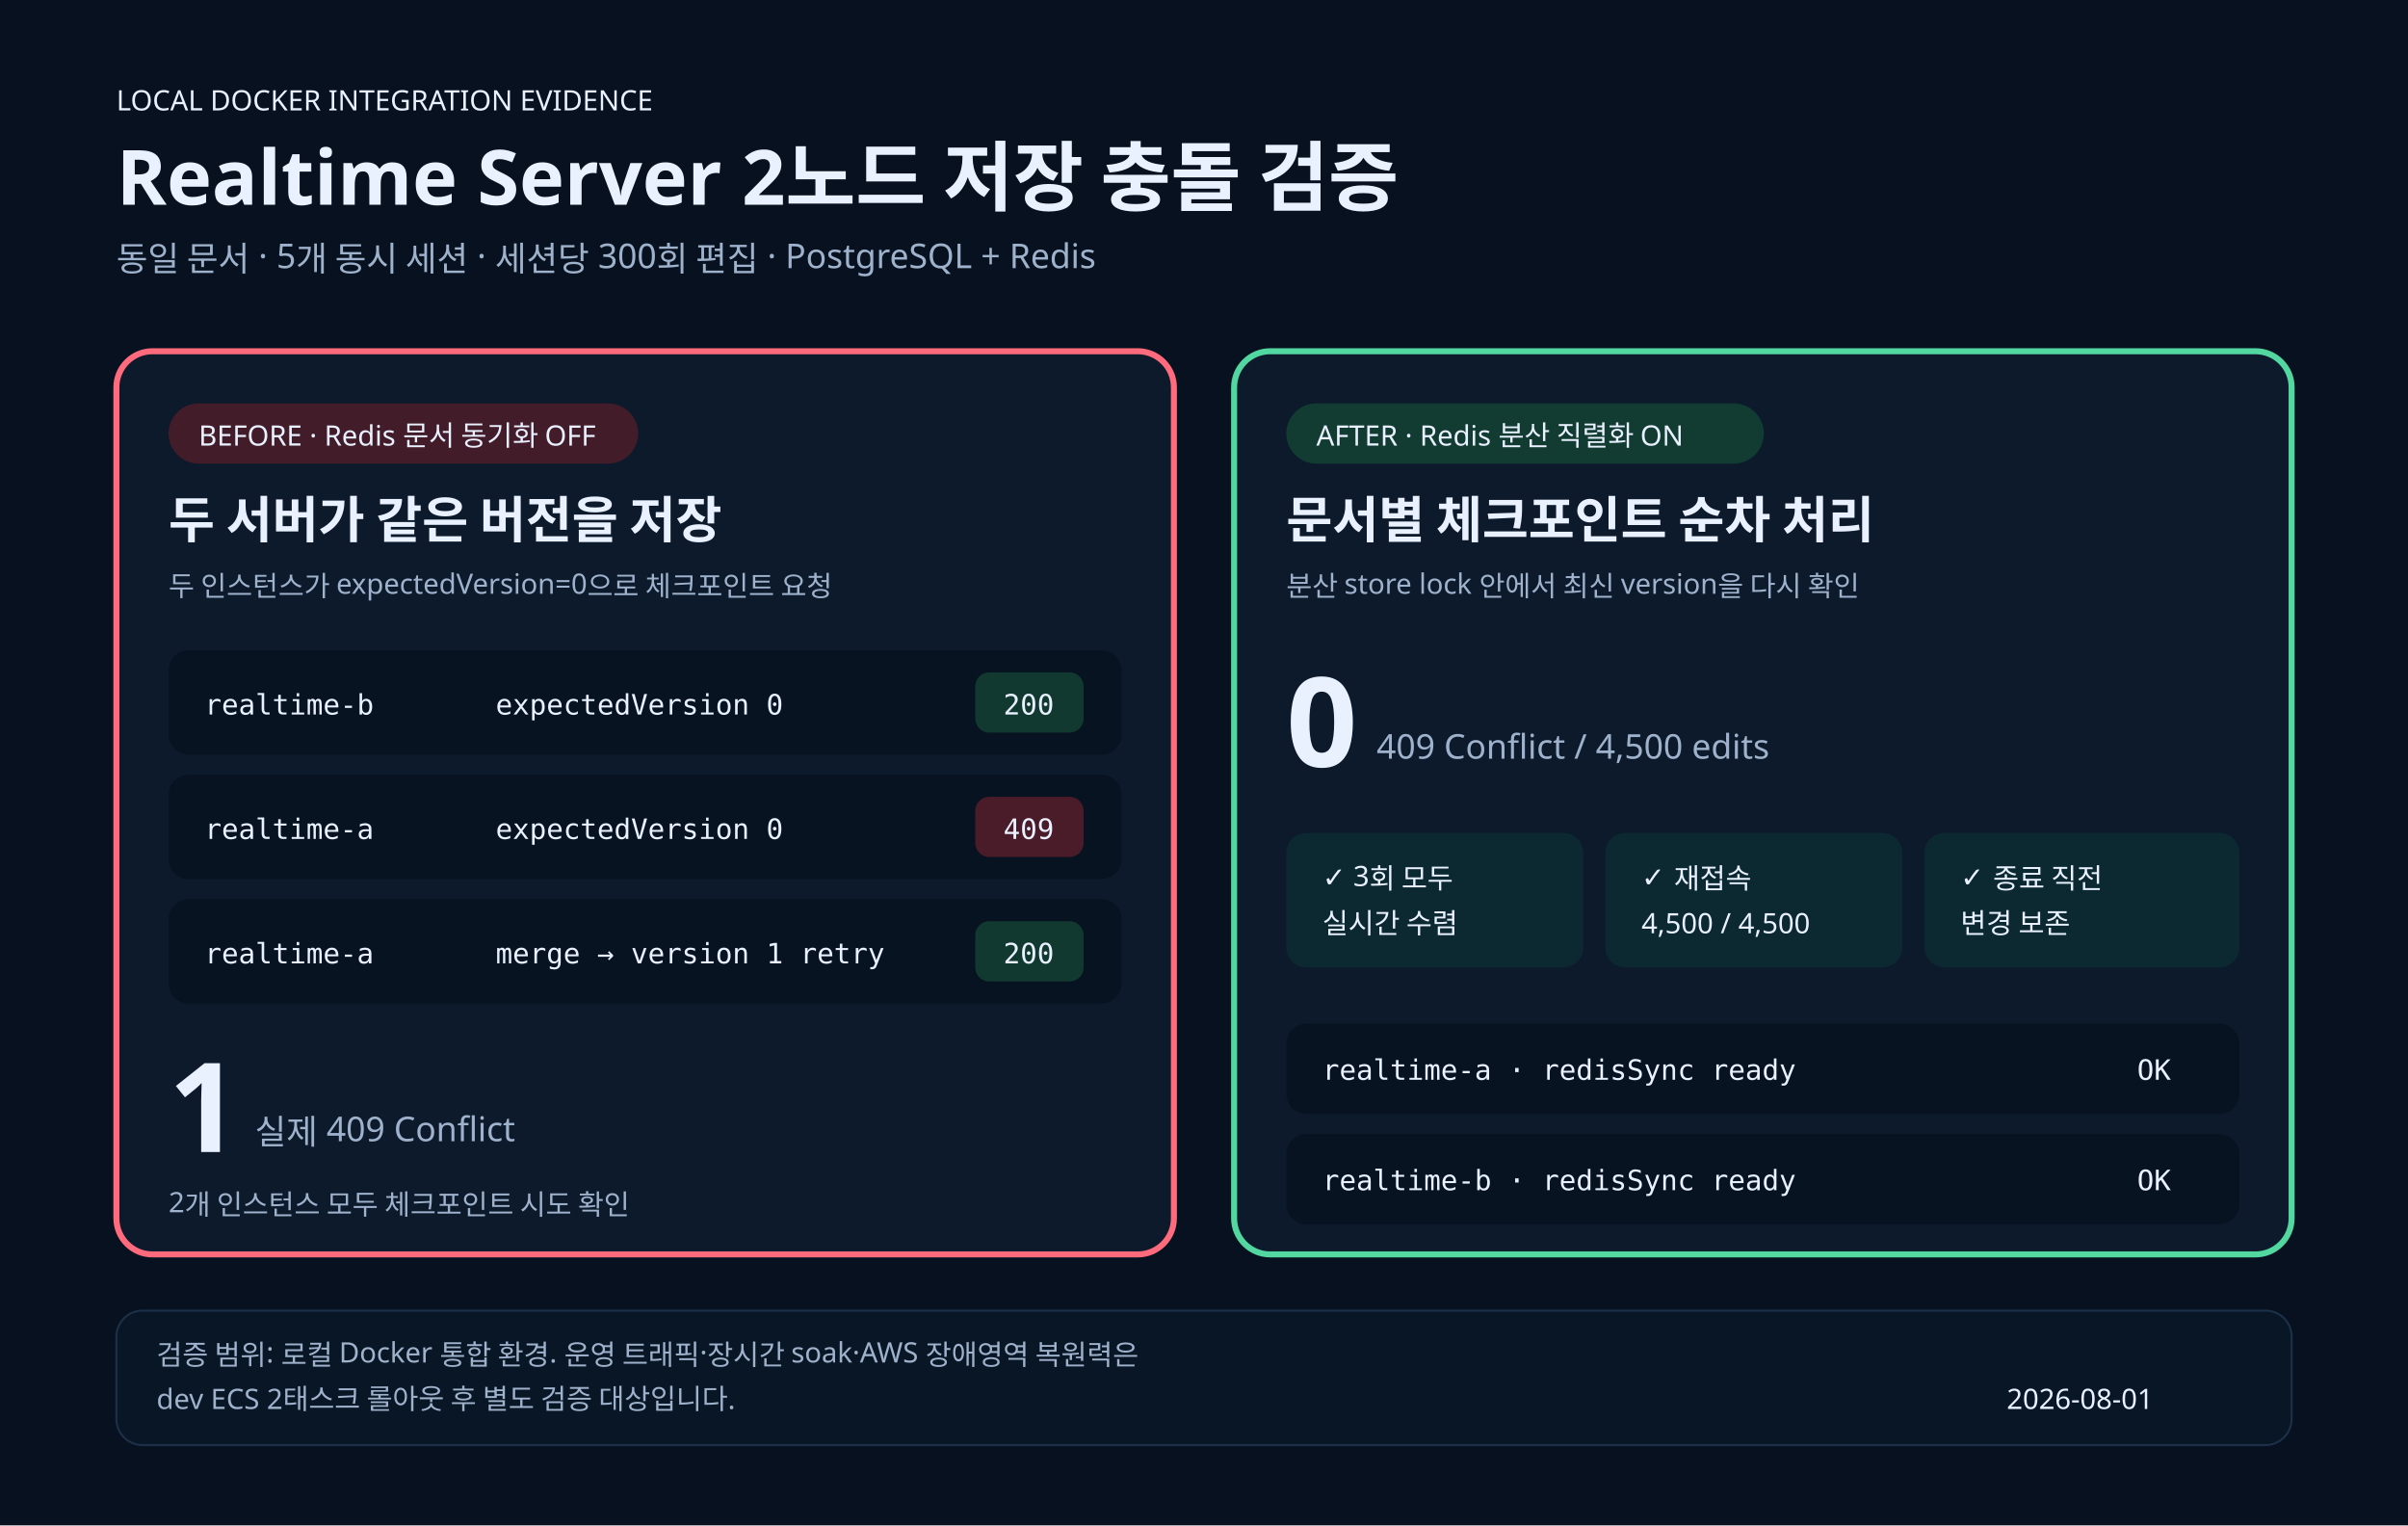
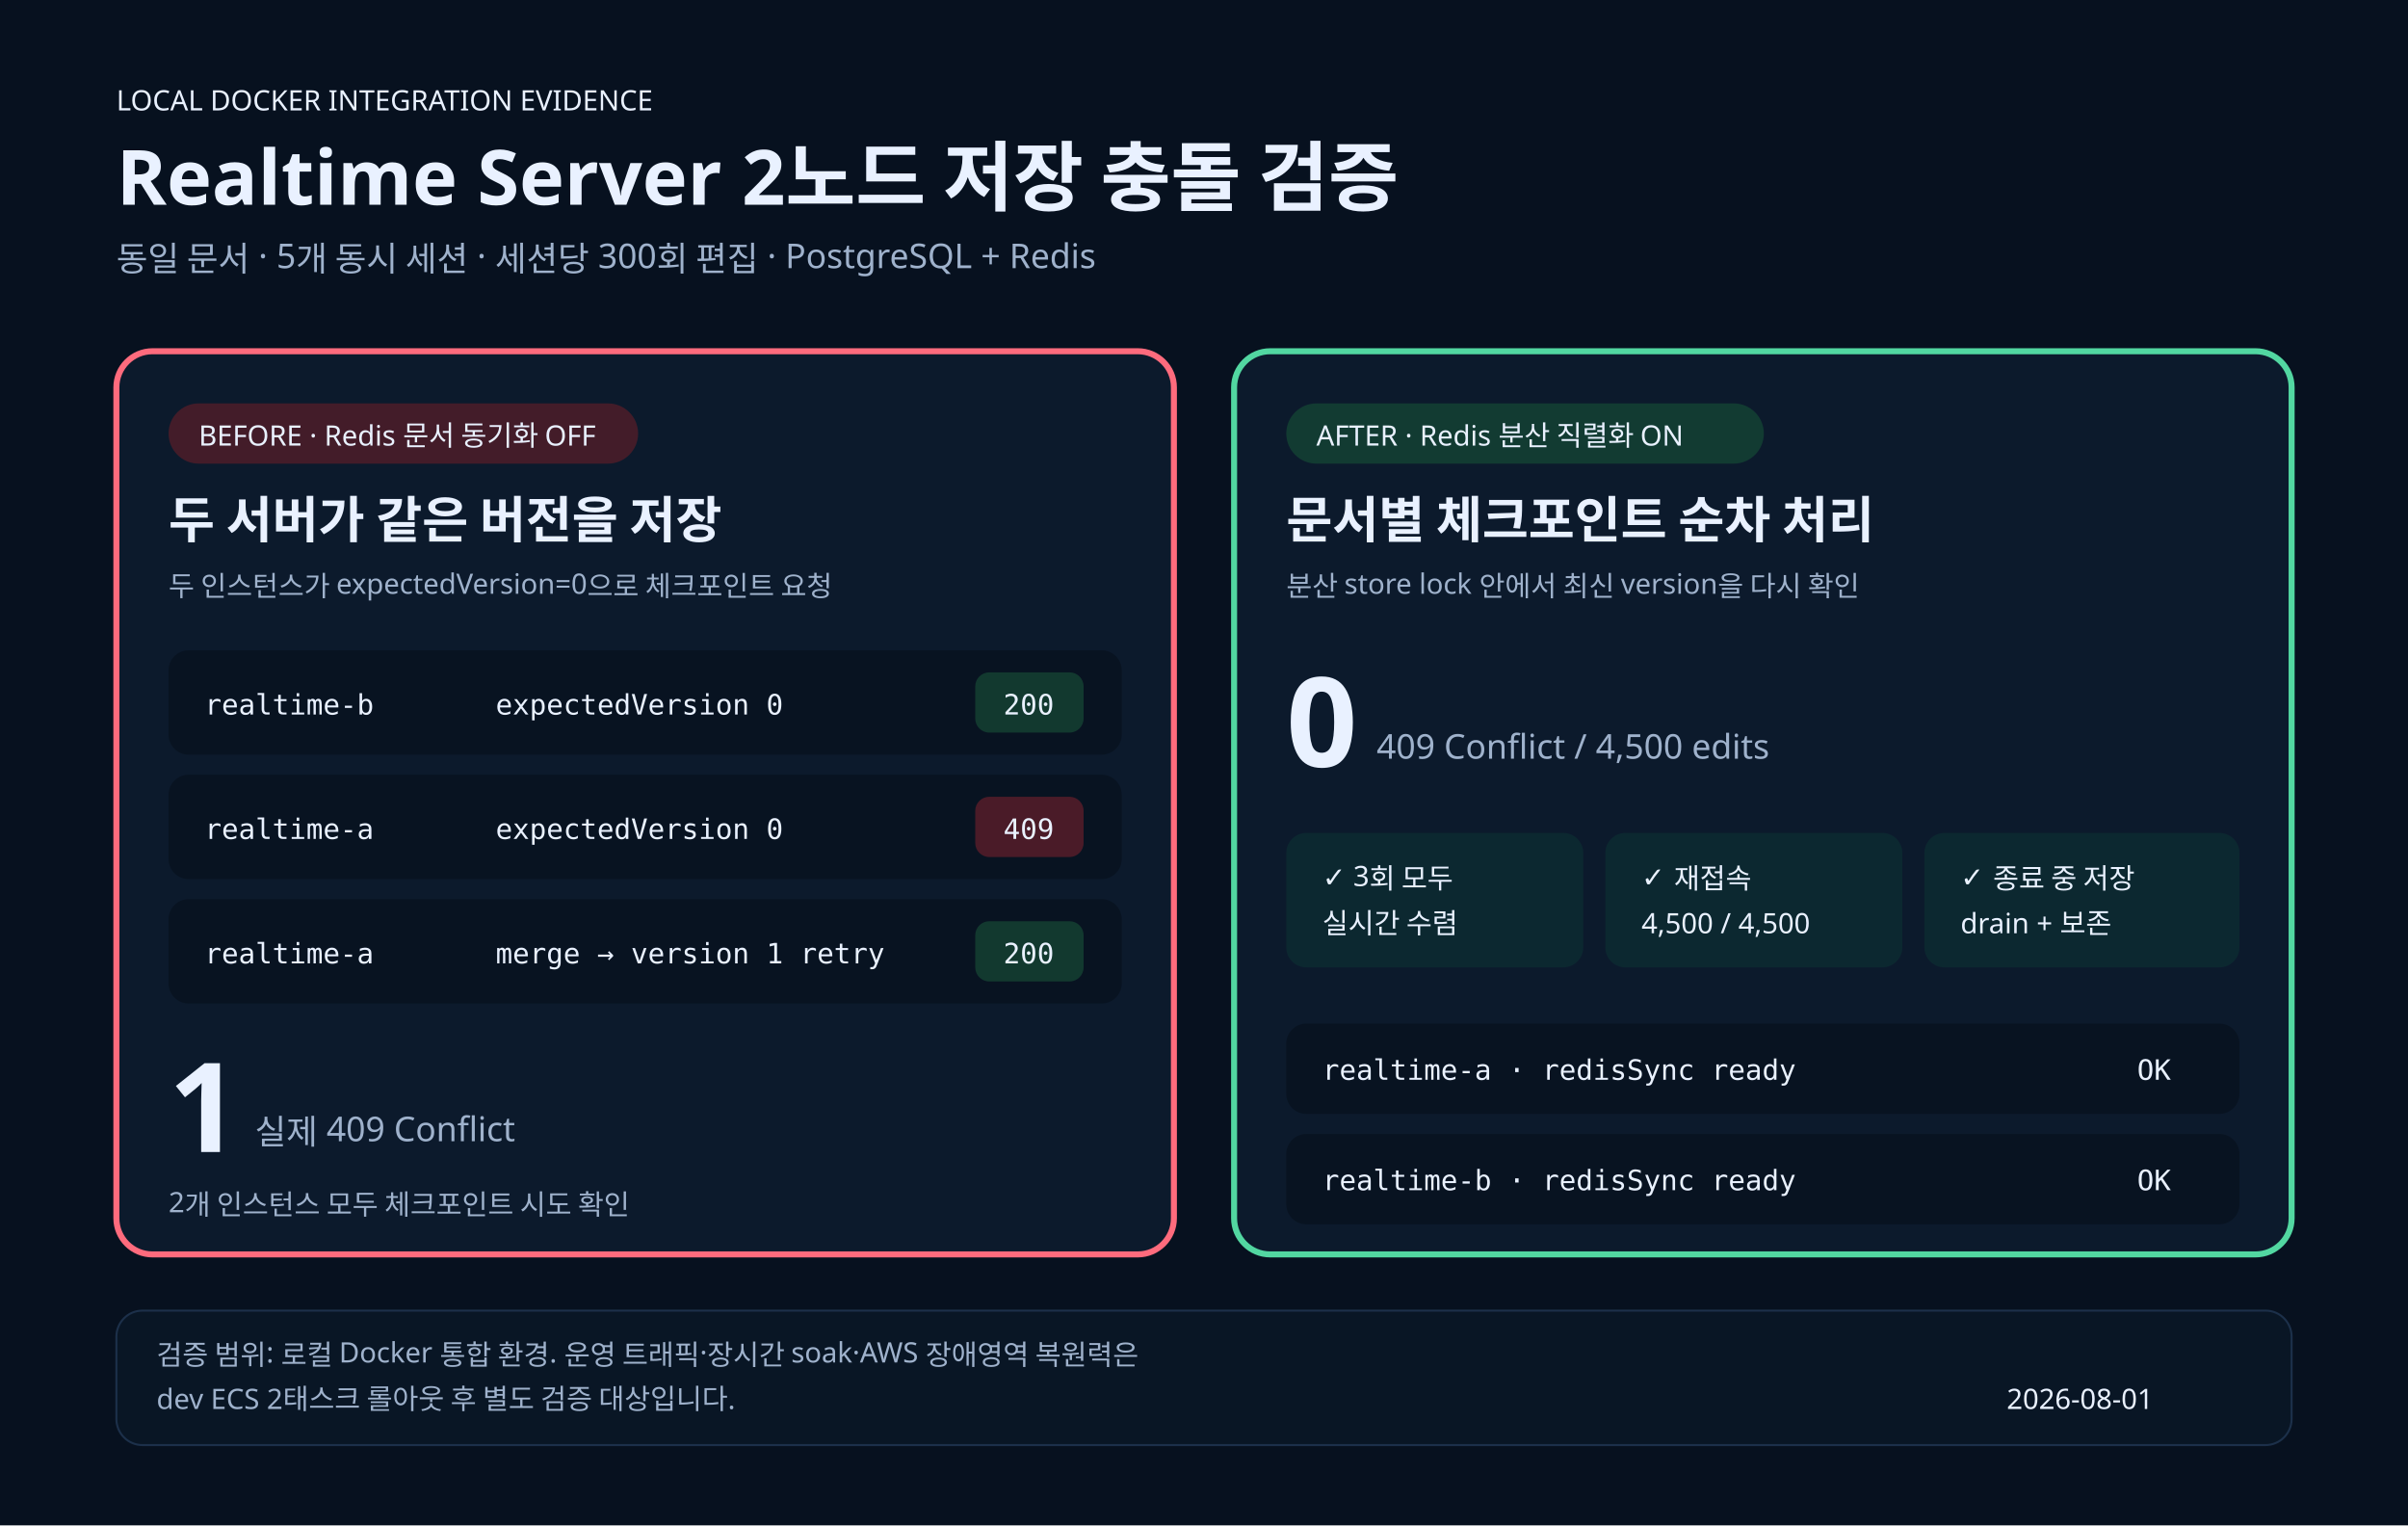
<svg xmlns="http://www.w3.org/2000/svg" width="1200" height="760" viewBox="0 0 1200 760">
  <style>
    text { font-family: "Segoe UI", "Malgun Gothic", sans-serif; fill: #e9f1ff; }
    .muted { fill: #9fb2cc; }
    .mono { font-family: Consolas, monospace; }
    .small { font-size: 14px; }
    .body { font-size: 17px; }
    .title { font-size: 38px; font-weight: 700; }
    .card-title { font-size: 25px; font-weight: 700; }
    .metric { font-size: 62px; font-weight: 800; }
  </style>
  <rect width="1200" height="760" fill="#07111f" />
  <text x="58" y="55" class="small" fill="#83a9dd">LOCAL DOCKER INTEGRATION EVIDENCE</text>
  <text x="58" y="102" class="title">Realtime Server 2노드 저장 충돌 검증</text>
  <text x="58" y="135" class="body muted">동일 문서 · 5개 동시 세션 · 세션당 300회 편집 · PostgreSQL + Redis</text>
  <rect x="58" y="175" width="527" height="450" rx="18" fill="#0c1a2c" stroke="#ff6b7d" stroke-width="3" />
  <rect x="615" y="175" width="527" height="450" rx="18" fill="#0c1a2c" stroke="#52d7a1" stroke-width="3" />
  <rect x="84" y="201" width="234" height="30" rx="15" fill="#431c29" />
  <text x="99" y="222" class="small" fill="#ffadb7">BEFORE · Redis 문서 동기화 OFF</text>
  <text x="84" y="268" class="card-title">두 서버가 같은 버전을 저장</text>
  <text x="84" y="297" class="small muted">두 인스턴스가 expectedVersion=0으로 체크포인트 요청</text>
  <rect x="84" y="324" width="475" height="52" rx="10" fill="#081321" />
  <text x="102" y="356" class="mono small">realtime-b</text>
  <text x="247" y="356" class="mono small">expectedVersion 0</text>
  <rect x="486" y="335" width="54" height="30" rx="7" fill="#12392f" />
  <text x="500" y="356" class="mono small" fill="#86efc1">200</text>
  <rect x="84" y="386" width="475" height="52" rx="10" fill="#081321" />
  <text x="102" y="418" class="mono small">realtime-a</text>
  <text x="247" y="418" class="mono small">expectedVersion 0</text>
  <rect x="486" y="397" width="54" height="30" rx="7" fill="#4a1b28" />
  <text x="500" y="418" class="mono small" fill="#ffb4be">409</text>
  <rect x="84" y="448" width="475" height="52" rx="10" fill="#081321" />
  <text x="102" y="480" class="mono small">realtime-a</text>
  <text x="247" y="480" class="mono small">merge → version 1 retry</text>
  <rect x="486" y="459" width="54" height="30" rx="7" fill="#12392f" />
  <text x="500" y="480" class="mono small" fill="#86efc1">200</text>
  <text x="84" y="574" class="metric" fill="#ff7e8d">1</text>
  <text x="127" y="570" class="body muted">실제 409 Conflict</text>
  <text x="84" y="604" class="small muted">2개 인스턴스 모두 체크포인트 시도 확인</text>
  <rect x="641" y="201" width="238" height="30" rx="15" fill="#123b32" />
  <text x="656" y="222" class="small" fill="#8ff0c7">AFTER · Redis 분산 직렬화 ON</text>
  <text x="641" y="268" class="card-title">문서별 체크포인트 순차 처리</text>
  <text x="641" y="297" class="small muted">분산 store lock 안에서 최신 version을 다시 확인</text>
  <text x="641" y="382" class="metric" fill="#5de0aa">0</text>
  <text x="686" y="378" class="body muted">409 Conflict / 4,500 edits</text>
  <rect x="641" y="415" width="148" height="67" rx="10" fill="#0c2830" />
  <text x="659" y="442" class="small" fill="#baf4db">✓ 3회 모두</text>
  <text x="659" y="465" class="small" fill="#baf4db">실시간 수렴</text>
  <rect x="800" y="415" width="148" height="67" rx="10" fill="#0c2830" />
  <text x="818" y="442" class="small" fill="#baf4db">✓ 재접속</text>
  <text x="818" y="465" class="small" fill="#baf4db">4,500 / 4,500</text>
  <rect x="959" y="415" width="157" height="67" rx="10" fill="#0c2830" />
-   <text x="977" y="442" class="small" fill="#baf4db">✓ 종료 직전</text>
-   <text x="977" y="465" class="small" fill="#baf4db">변경 보존</text>
+   <text x="977" y="442" class="small" fill="#baf4db">✓ 종료 중 저장</text>
+   <text x="977" y="465" class="small" fill="#baf4db">drain + 보존</text>
  <rect x="641" y="510" width="475" height="45" rx="10" fill="#081321" />
  <text x="659" y="538" class="mono small">realtime-a · redisSync ready</text>
  <text x="1065" y="538" class="mono small" fill="#86efc1">OK</text>
  <rect x="641" y="565" width="475" height="45" rx="10" fill="#081321" />
  <text x="659" y="593" class="mono small">realtime-b · redisSync ready</text>
  <text x="1065" y="593" class="mono small" fill="#86efc1">OK</text>
  <rect x="58" y="653" width="1084" height="67" rx="13" fill="#091625" stroke="#1c304a" />
  <text x="78" y="680" class="small muted">검증 범위: 로컬 Docker 통합 환경. 운영 트래픽·장시간 soak·AWS 장애영역 복원력은</text>
  <text x="78" y="702" class="small muted">dev ECS 2태스크 롤아웃 후 별도 검증 대상입니다.</text>
  <text x="1000" y="702" class="small" fill="#6f8baa">2026-08-01</text>
</svg>
